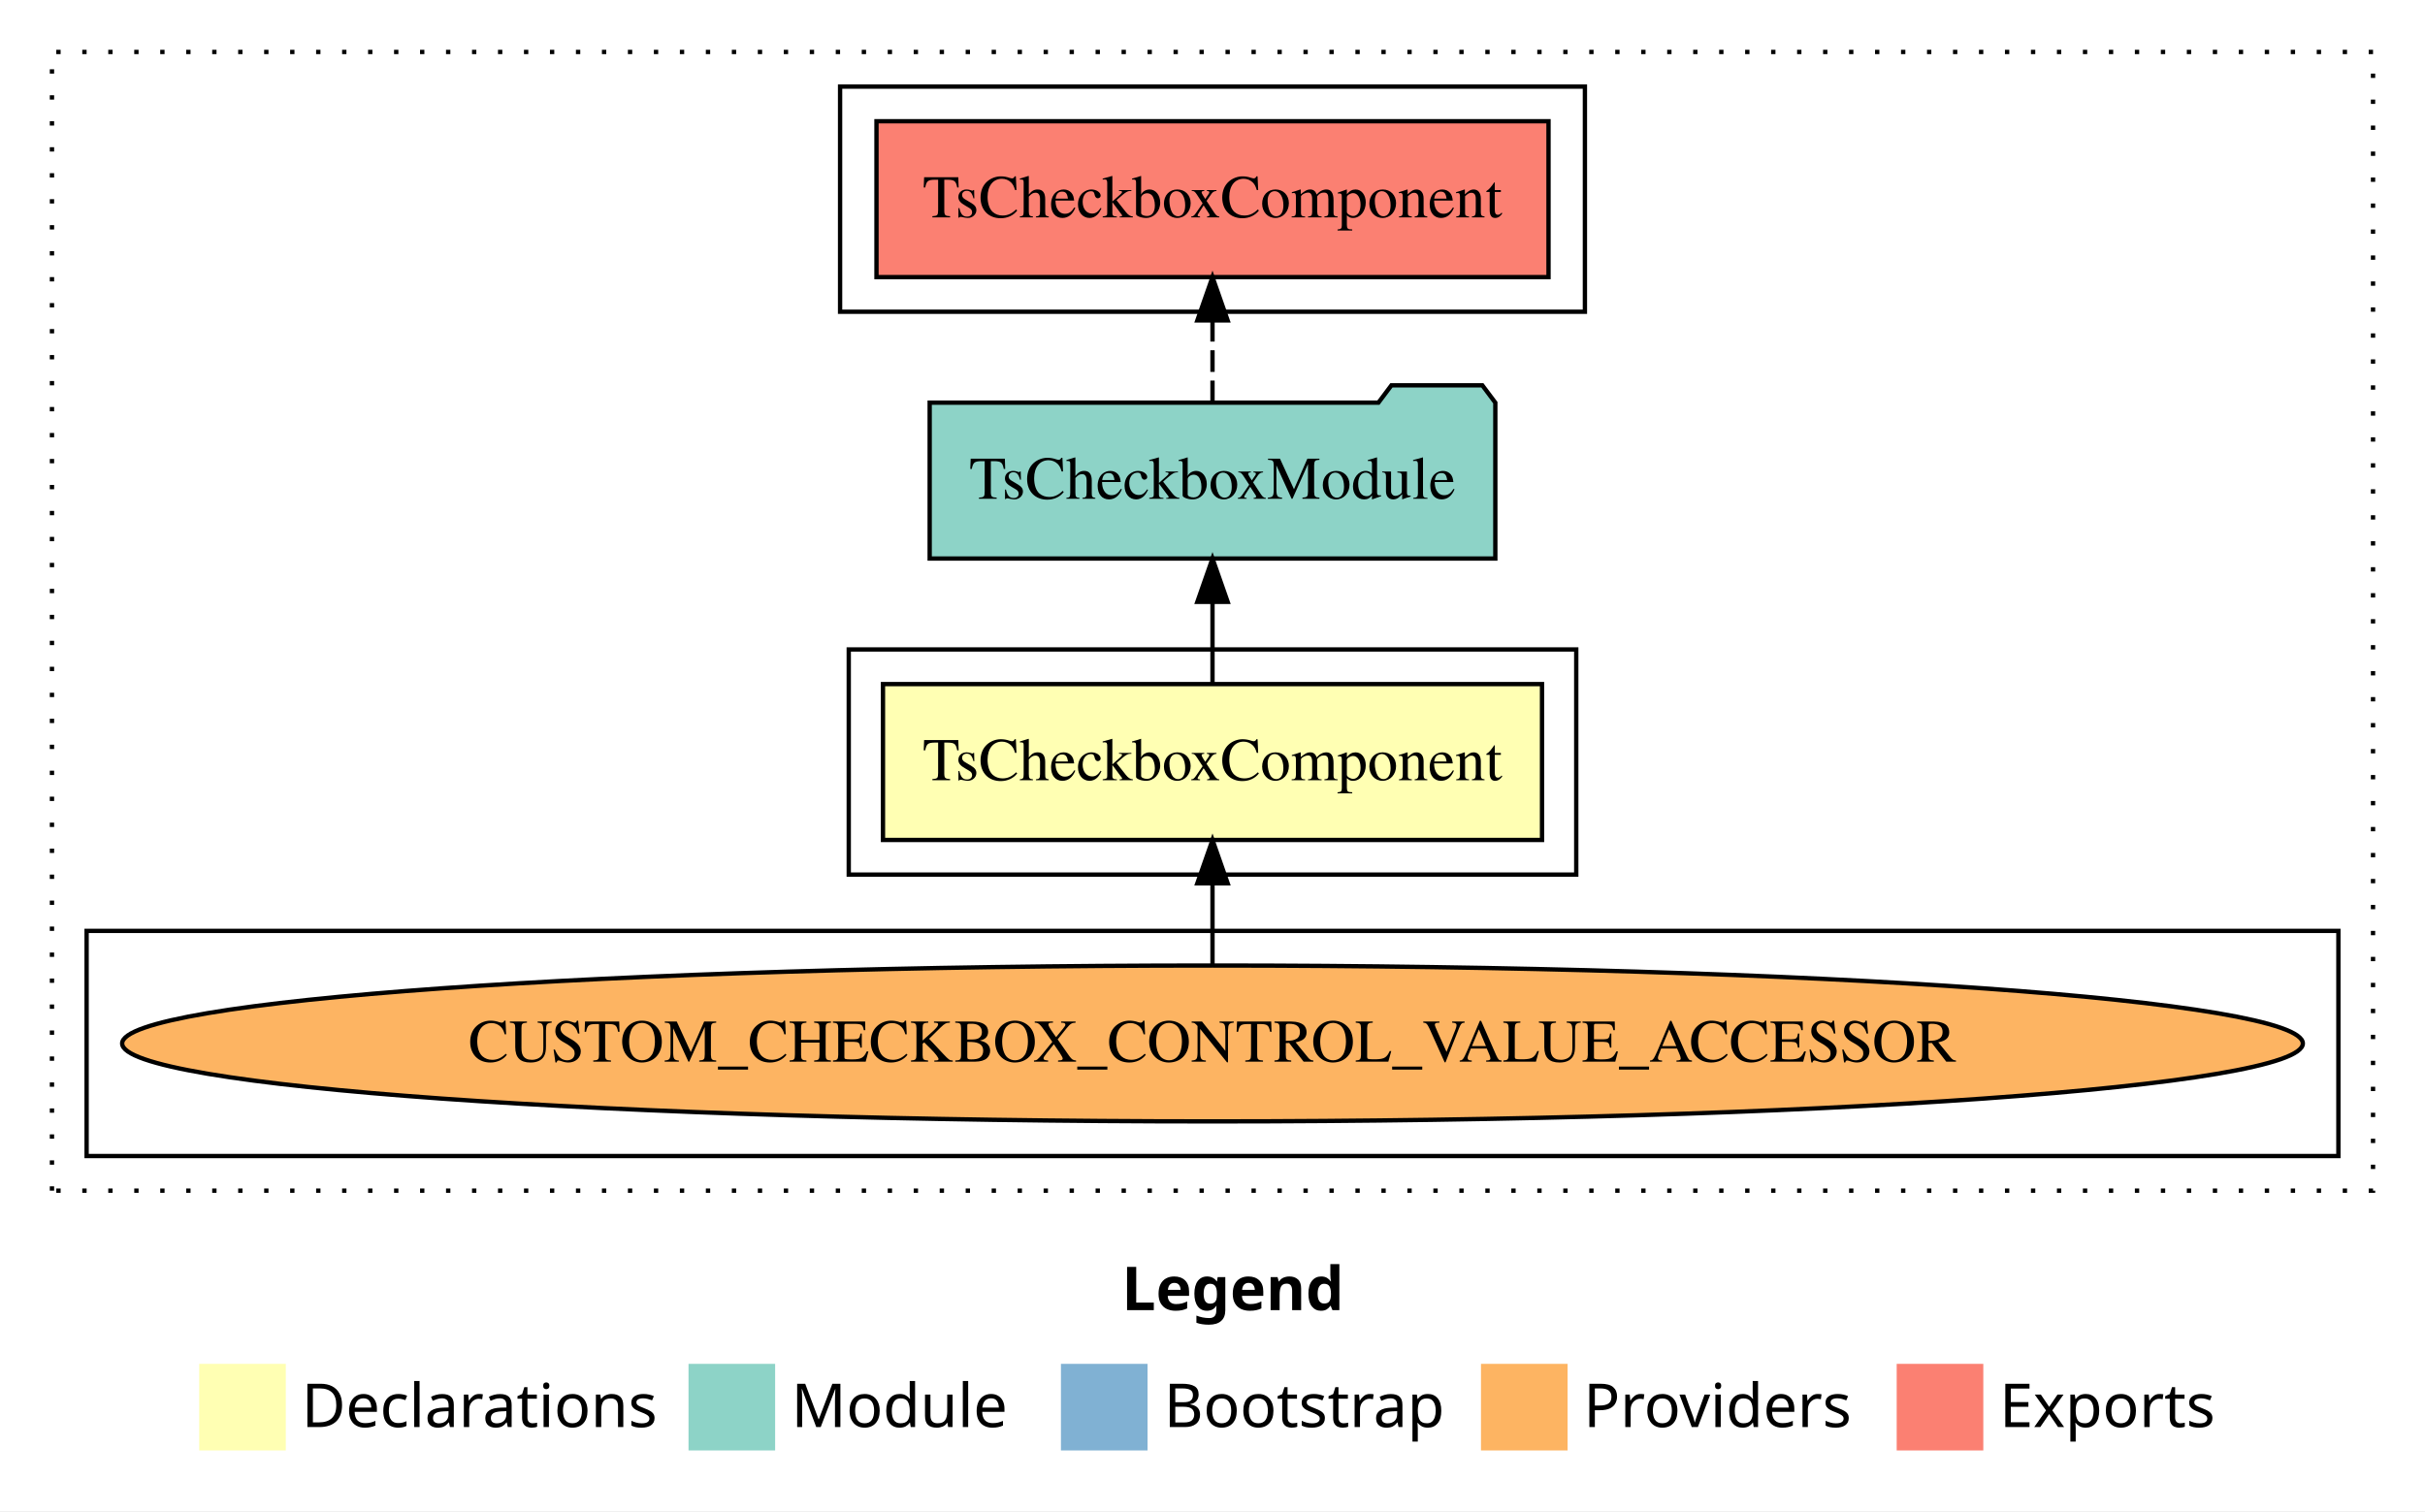
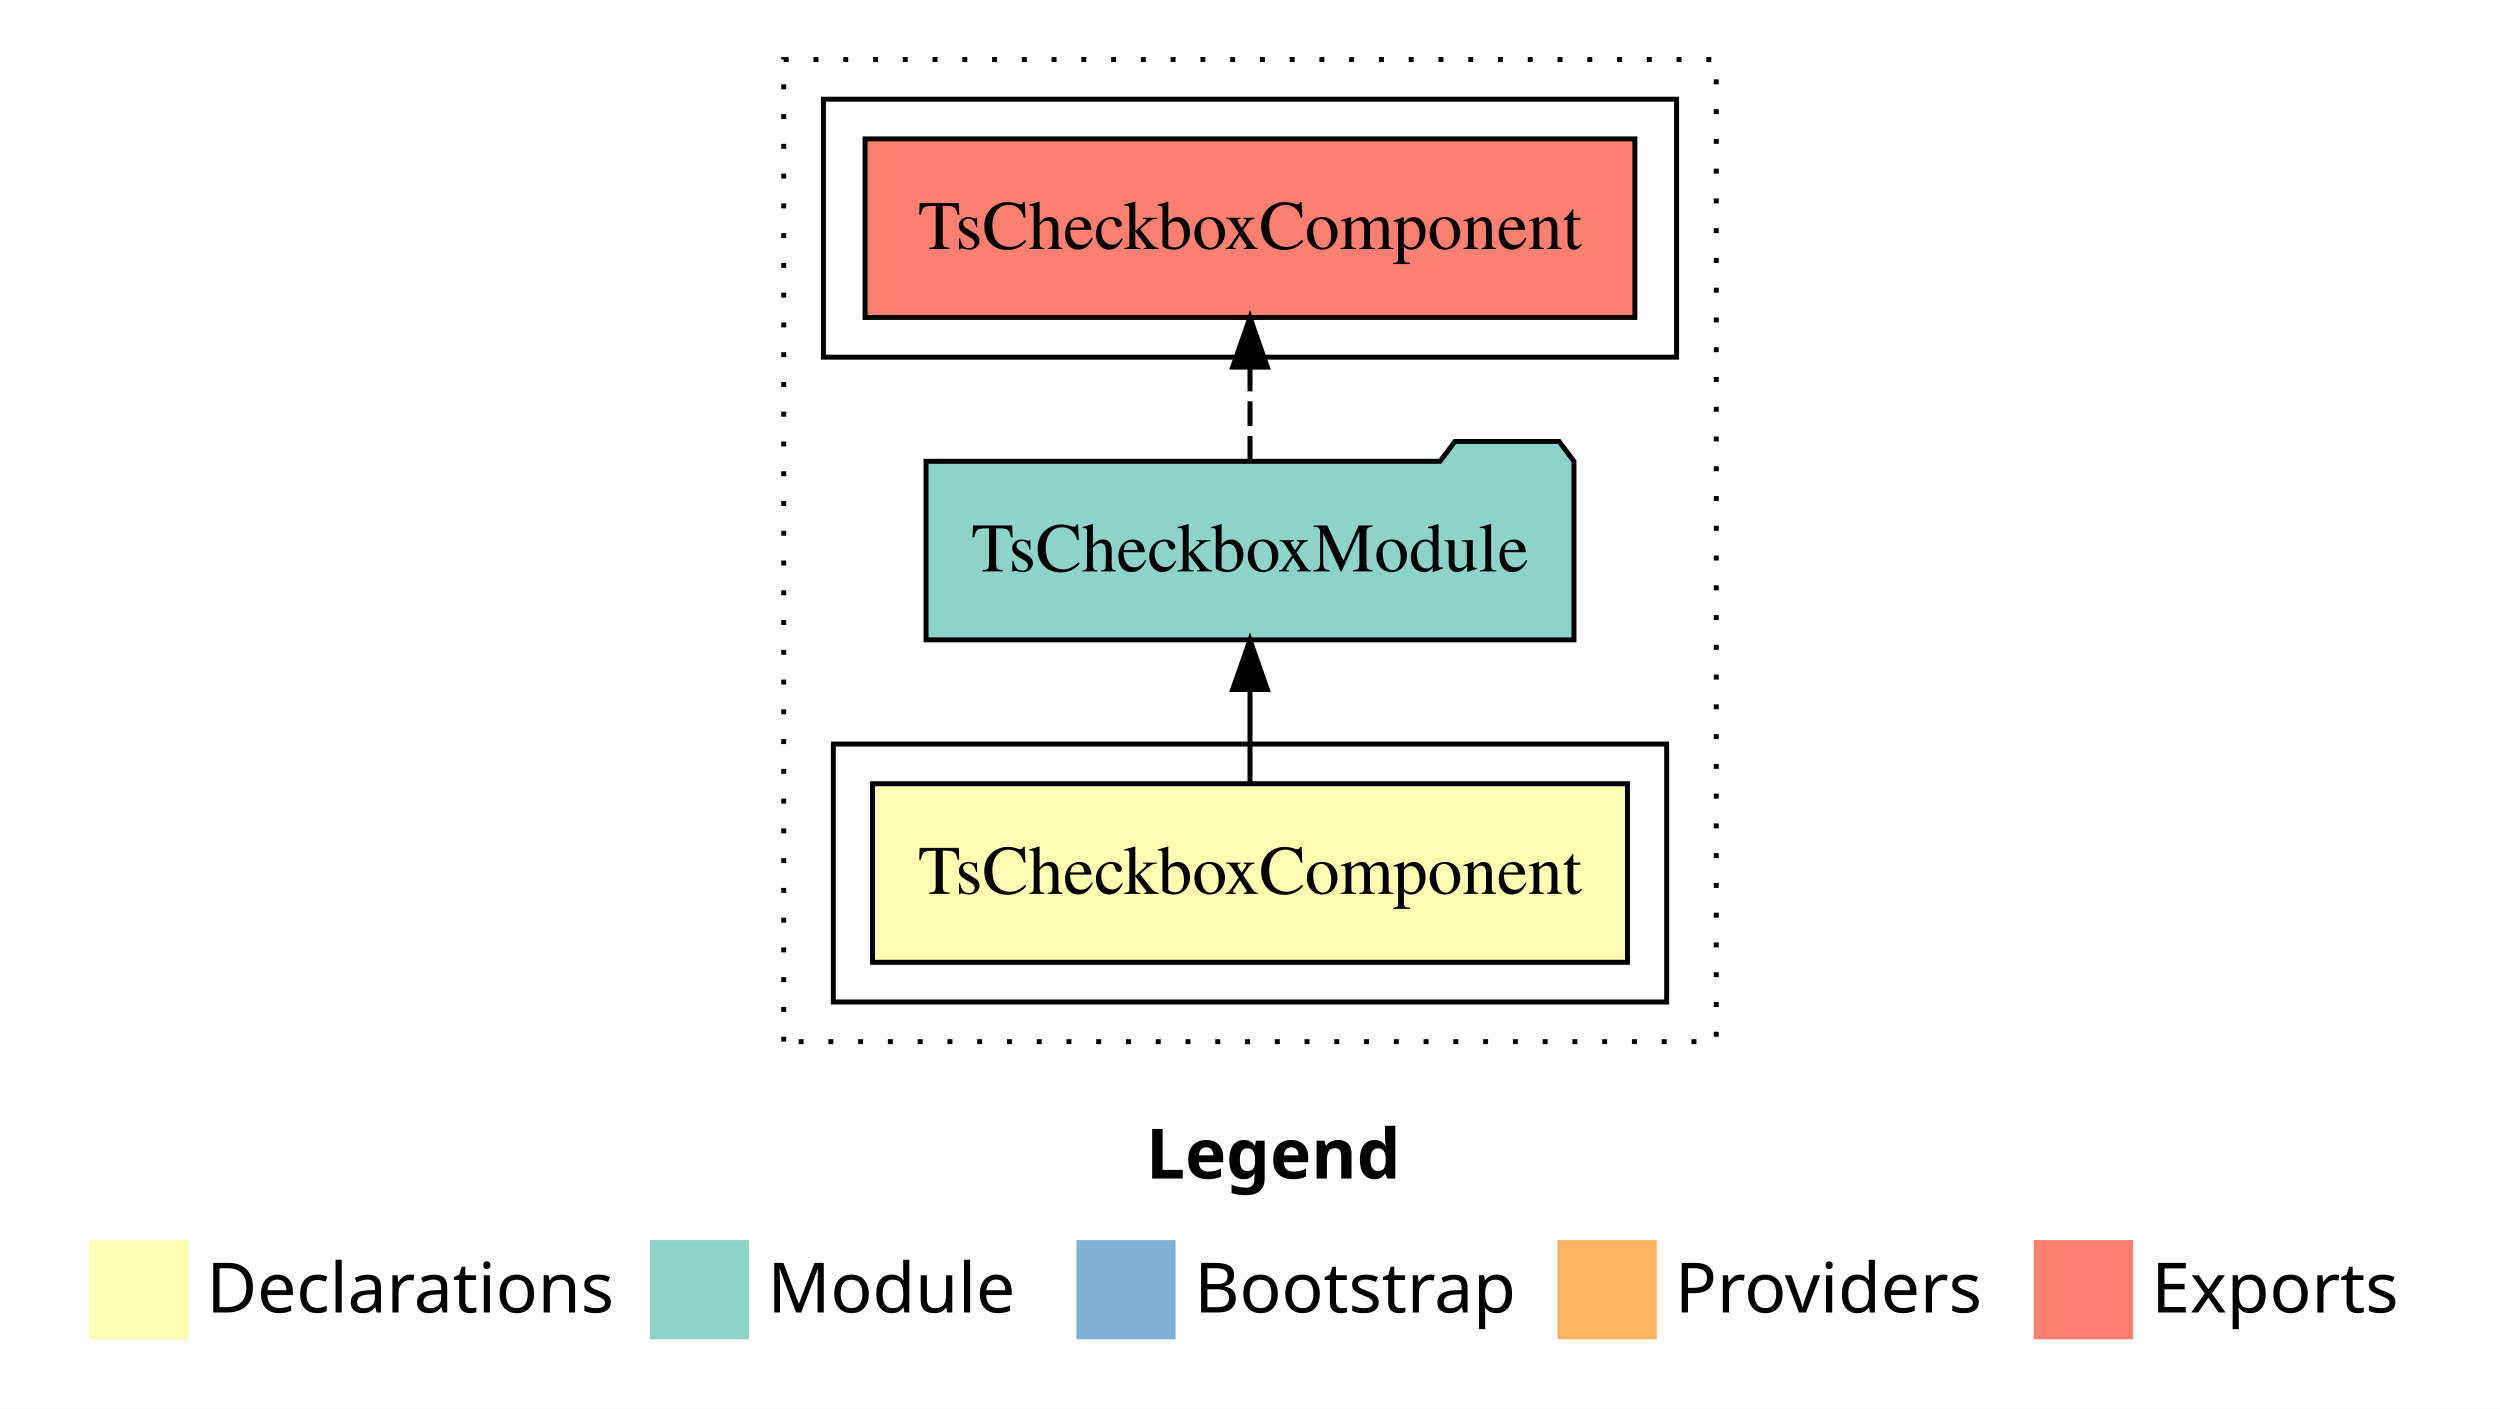
- <svg xmlns="http://www.w3.org/2000/svg" width="560pt" height="349pt" viewBox="0.00 0.00 560.00 349.00">
-   <g id="graph0" class="graph" transform="scale(1 1) rotate(0) translate(4 345)">
-     <polygon fill="#ffffff" stroke="transparent" points="-4,4 -4,-345 556,-345 556,4 -4,4" />
-     <text text-anchor="start" x="255.009" y="-42.4" font-family="sans-serif" font-weight="bold" font-size="14.00" fill="#000000">Legend</text>
-     <polygon fill="#ffffb3" stroke="transparent" points="42,-10 42,-30 62,-30 62,-10 42,-10" />
-     <text text-anchor="start" x="65.629" y="-15.4" font-family="sans-serif" font-size="14.00" fill="#000000">  Declarations</text>
-     <polygon fill="#8dd3c7" stroke="transparent" points="155,-10 155,-30 175,-30 175,-10 155,-10" />
-     <text text-anchor="start" x="178.725" y="-15.4" font-family="sans-serif" font-size="14.00" fill="#000000">  Module</text>
-     <polygon fill="#80b1d3" stroke="transparent" points="241,-10 241,-30 261,-30 261,-10 241,-10" />
-     <text text-anchor="start" x="264.781" y="-15.4" font-family="sans-serif" font-size="14.00" fill="#000000">  Bootstrap</text>
-     <polygon fill="#fdb462" stroke="transparent" points="338,-10 338,-30 358,-30 358,-10 338,-10" />
-     <text text-anchor="start" x="361.673" y="-15.4" font-family="sans-serif" font-size="14.00" fill="#000000">  Providers</text>
-     <polygon fill="#fb8072" stroke="transparent" points="434,-10 434,-30 454,-30 454,-10 434,-10" />
-     <text text-anchor="start" x="457.726" y="-15.4" font-family="sans-serif" font-size="14.00" fill="#000000">  Exports</text>
+ <svg xmlns="http://www.w3.org/2000/svg" width="504pt" height="284pt" viewBox="0.00 0.00 504.00 284.00">
+   <g id="graph0" class="graph" transform="scale(1 1) rotate(0) translate(4 280)">
+     <polygon fill="#ffffff" stroke="transparent" points="-4,4 -4,-280 500,-280 500,4 -4,4" />
+     <text text-anchor="start" x="227.009" y="-42.4" font-family="sans-serif" font-weight="bold" font-size="14.00" fill="#000000">Legend</text>
+     <polygon fill="#ffffb3" stroke="transparent" points="14,-10 14,-30 34,-30 34,-10 14,-10" />
+     <text text-anchor="start" x="37.629" y="-15.4" font-family="sans-serif" font-size="14.00" fill="#000000">  Declarations</text>
+     <polygon fill="#8dd3c7" stroke="transparent" points="127,-10 127,-30 147,-30 147,-10 127,-10" />
+     <text text-anchor="start" x="150.725" y="-15.4" font-family="sans-serif" font-size="14.00" fill="#000000">  Module</text>
+     <polygon fill="#80b1d3" stroke="transparent" points="213,-10 213,-30 233,-30 233,-10 213,-10" />
+     <text text-anchor="start" x="236.781" y="-15.4" font-family="sans-serif" font-size="14.00" fill="#000000">  Bootstrap</text>
+     <polygon fill="#fdb462" stroke="transparent" points="310,-10 310,-30 330,-30 330,-10 310,-10" />
+     <text text-anchor="start" x="333.673" y="-15.4" font-family="sans-serif" font-size="14.00" fill="#000000">  Providers</text>
+     <polygon fill="#fb8072" stroke="transparent" points="406,-10 406,-30 426,-30 426,-10 406,-10" />
+     <text text-anchor="start" x="429.726" y="-15.4" font-family="sans-serif" font-size="14.00" fill="#000000">  Exports</text>
    <g id="clust1" class="cluster">
-       <polygon fill="none" stroke="#000000" stroke-dasharray="1,5" points="8,-70 8,-333 544,-333 544,-70 8,-70" />
+       <polygon fill="none" stroke="#000000" stroke-dasharray="1,5" points="154,-70 154,-268 342,-268 342,-70 154,-70" />
    </g>
    <g id="clust2" class="cluster">
-       <polygon fill="none" stroke="#000000" points="192,-143 192,-195 360,-195 360,-143 192,-143" />
-     </g>
-     <g id="clust3" class="cluster">
-       <polygon fill="none" stroke="#000000" points="16,-78 16,-130 536,-130 536,-78 16,-78" />
+       <polygon fill="none" stroke="#000000" points="164,-78 164,-130 332,-130 332,-78 164,-78" />
    </g>
    <g id="clust5" class="cluster">
-       <polygon fill="none" stroke="#000000" points="190,-273 190,-325 362,-325 362,-273 190,-273" />
+       <polygon fill="none" stroke="#000000" points="162,-208 162,-260 334,-260 334,-208 162,-208" />
    </g>
    <g id="node1" class="node">
-       <polygon fill="#ffffb3" stroke="#000000" points="352.095,-187 199.905,-187 199.905,-151 352.095,-151 352.095,-187" />
-       <text text-anchor="middle" x="276" y="-164.8" font-family="Times,serif" font-size="14.00" fill="#000000">TsCheckboxComponent</text>
+       <polygon fill="#ffffb3" stroke="#000000" points="324.095,-122 171.905,-122 171.905,-86 324.095,-86 324.095,-122" />
+       <text text-anchor="middle" x="248" y="-99.8" font-family="Times,serif" font-size="14.00" fill="#000000">TsCheckboxComponent</text>
    </g>
    <g id="node2" class="node">
-       <polygon fill="#8dd3c7" stroke="#000000" points="341.313,-252 338.313,-256 317.313,-256 314.313,-252 210.687,-252 210.687,-216 341.313,-216 341.313,-252" />
-       <text text-anchor="middle" x="276" y="-229.8" font-family="Times,serif" font-size="14.00" fill="#000000">TsCheckboxModule</text>
+       <polygon fill="#8dd3c7" stroke="#000000" points="313.313,-187 310.313,-191 289.313,-191 286.313,-187 182.687,-187 182.687,-151 313.313,-151 313.313,-187" />
+       <text text-anchor="middle" x="248" y="-164.8" font-family="Times,serif" font-size="14.00" fill="#000000">TsCheckboxModule</text>
    </g>
    <g id="edge1" class="edge">
-       <path fill="none" stroke="#000000" d="M276,-187.106C276,-187.106 276,-205.991 276,-205.991" />
-       <polygon fill="#000000" stroke="#000000" points="272.5,-205.991 276,-215.991 279.5,-205.991 272.5,-205.991" />
-     </g>
-     <g id="node4" class="node">
-       <polygon fill="#fb8072" stroke="#000000" points="353.596,-317 198.404,-317 198.404,-281 353.596,-281 353.596,-317" />
-       <text text-anchor="middle" x="276" y="-294.8" font-family="Times,serif" font-size="14.00" fill="#000000">TsCheckboxComponent </text>
-     </g>
-     <g id="edge3" class="edge">
-       <path fill="none" stroke="#000000" stroke-dasharray="5,2" d="M276,-252.106C276,-252.106 276,-270.991 276,-270.991" />
-       <polygon fill="#000000" stroke="#000000" points="272.5,-270.991 276,-280.991 279.5,-270.991 272.5,-270.991" />
+       <path fill="none" stroke="#000000" d="M248,-122.106C248,-122.106 248,-140.991 248,-140.991" />
+       <polygon fill="#000000" stroke="#000000" points="244.5,-140.991 248,-150.991 251.5,-140.991 244.5,-140.991" />
    </g>
    <g id="node3" class="node">
-       <ellipse fill="#fdb462" stroke="#000000" cx="276" cy="-104" rx="251.792" ry="18" />
-       <text text-anchor="middle" x="276" y="-99.8" font-family="Times,serif" font-size="14.00" fill="#000000">CUSTOM_CHECKBOX_CONTROL_VALUE_ACCESSOR</text>
+       <polygon fill="#fb8072" stroke="#000000" points="325.596,-252 170.404,-252 170.404,-216 325.596,-216 325.596,-252" />
+       <text text-anchor="middle" x="248" y="-229.8" font-family="Times,serif" font-size="14.00" fill="#000000">TsCheckboxComponent </text>
    </g>
    <g id="edge2" class="edge">
-       <path fill="none" stroke="#000000" d="M276,-122.106C276,-122.106 276,-140.991 276,-140.991" />
-       <polygon fill="#000000" stroke="#000000" points="272.5,-140.991 276,-150.991 279.5,-140.991 272.5,-140.991" />
+       <path fill="none" stroke="#000000" stroke-dasharray="5,2" d="M248,-187.106C248,-187.106 248,-205.991 248,-205.991" />
+       <polygon fill="#000000" stroke="#000000" points="244.5,-205.991 248,-215.991 251.5,-205.991 244.5,-205.991" />
    </g>
  </g>
</svg>
